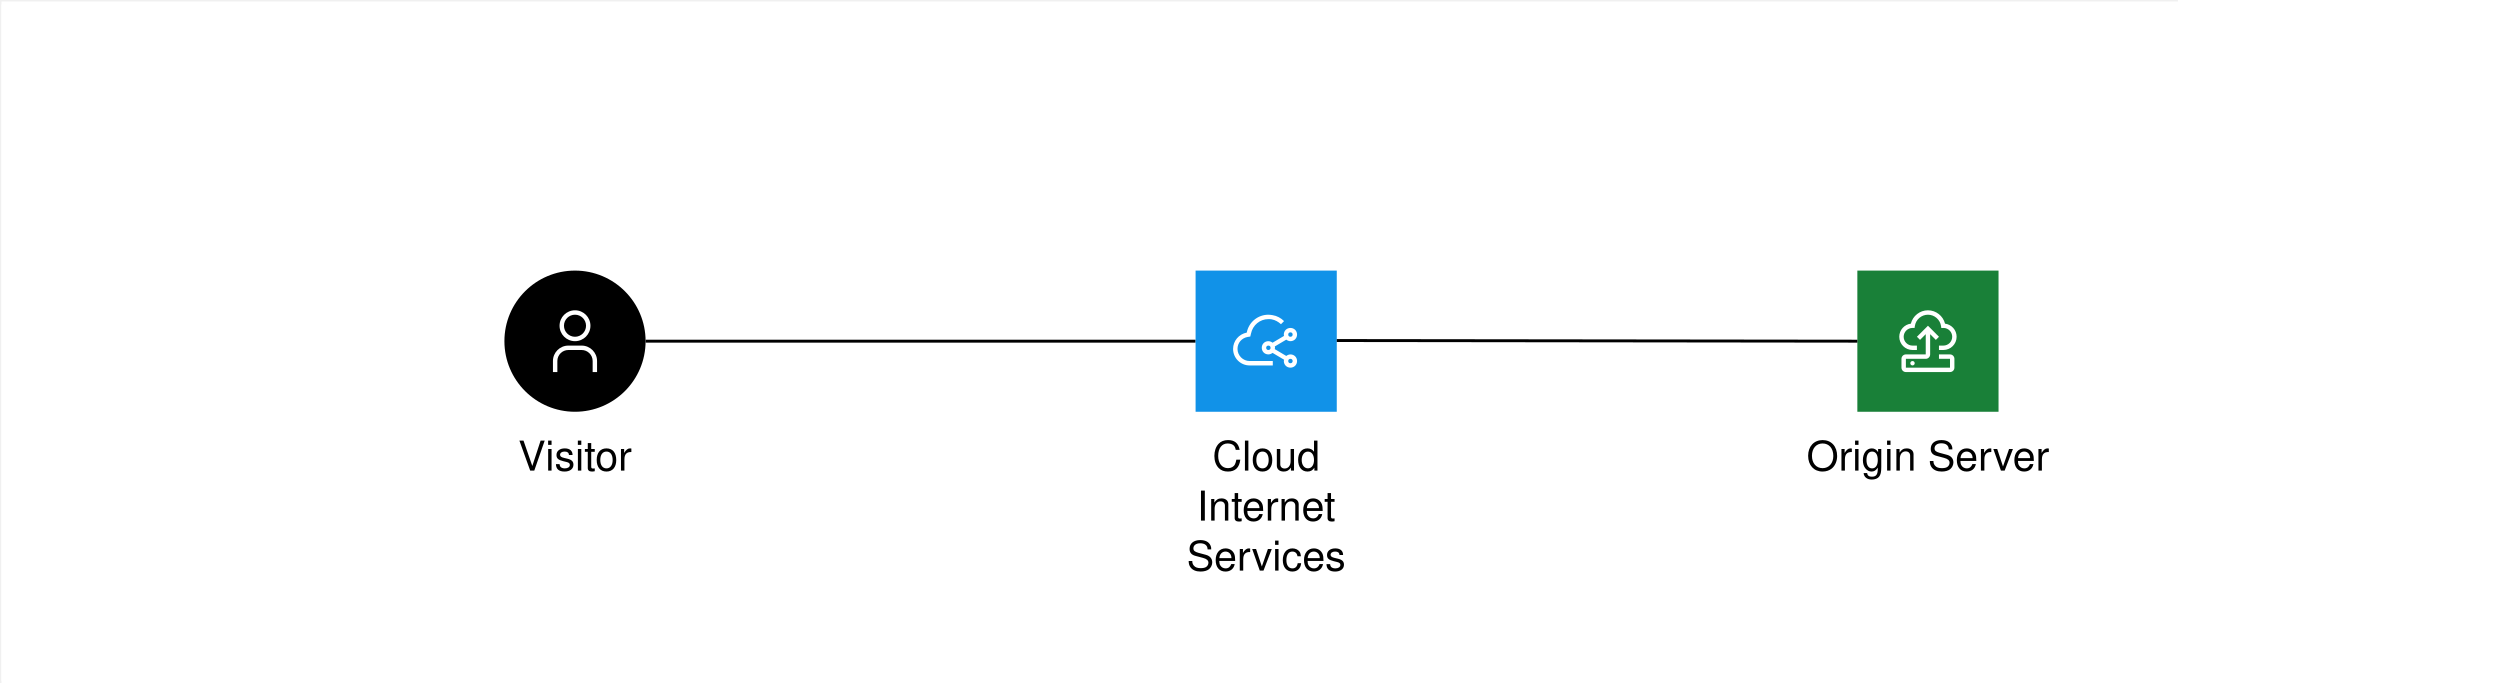
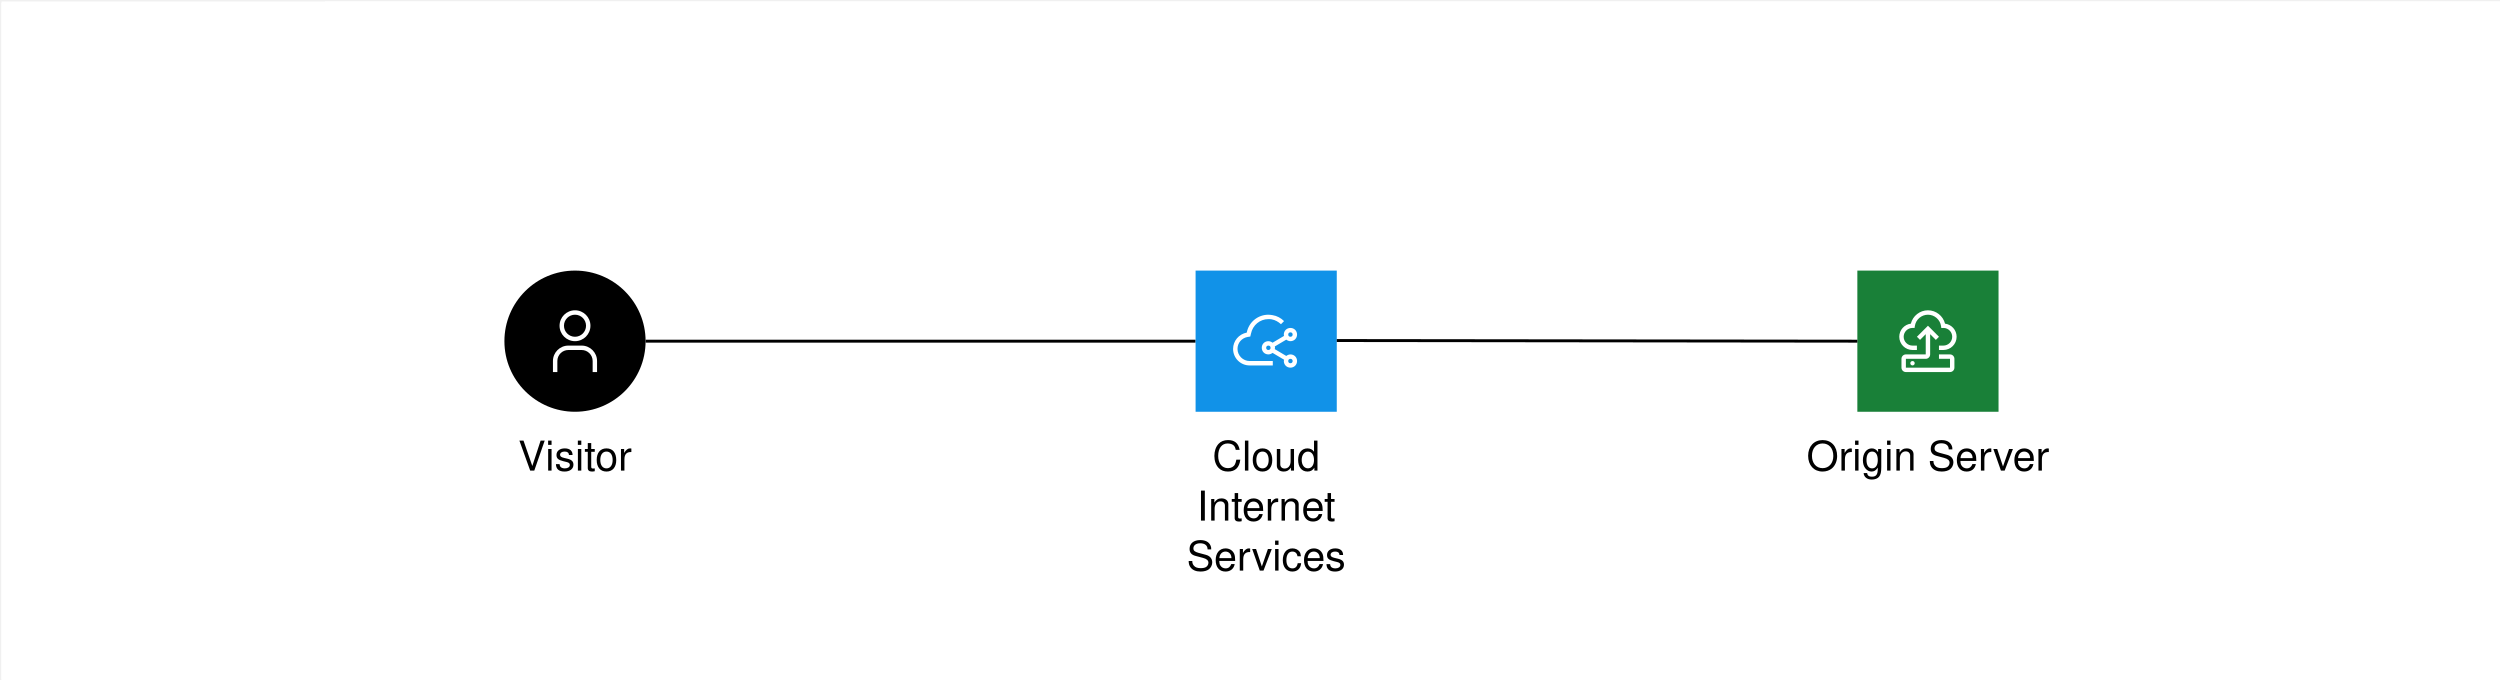
- <svg xmlns="http://www.w3.org/2000/svg" style="background: #ffffff; background-color: #ffffff; color-scheme: light;" version="1.1" width="850px" height="232px" viewBox="-0.5 -0.5 850 232" content="&lt;mxfile host=&quot;app.diagrams.net&quot; agent=&quot;Mozilla/5.0 (Macintosh; Intel Mac OS X 10_15_7) AppleWebKit/537.36 (KHTML, like Gecko) Chrome/138.0.0.0 Safari/537.36 Edg/138.0.0.0&quot; version=&quot;27.2.0&quot; scale=&quot;1&quot; border=&quot;0&quot;&gt;&#10;  &lt;diagram name=&quot;Page-1&quot; id=&quot;VMQzMJBvYHzRfyUvyS4v&quot;&gt;&#10;    &lt;mxGraphModel dx=&quot;1226&quot; dy=&quot;698&quot; grid=&quot;1&quot; gridSize=&quot;10&quot; guides=&quot;1&quot; tooltips=&quot;1&quot; connect=&quot;1&quot; arrows=&quot;1&quot; fold=&quot;1&quot; page=&quot;1&quot; pageScale=&quot;1&quot; pageWidth=&quot;850&quot; pageHeight=&quot;1100&quot; math=&quot;0&quot; shadow=&quot;0&quot;&gt;&#10;      &lt;root&gt;&#10;        &lt;mxCell id=&quot;0&quot; /&gt;&#10;        &lt;mxCell id=&quot;1&quot; parent=&quot;0&quot; /&gt;&#10;        &lt;mxCell id=&quot;dlb-fHAUYnm78_AOpvT9-1&quot; value=&quot;&quot; style=&quot;rounded=0;whiteSpace=wrap;html=1;fillColor=default;strokeColor=none;&quot; vertex=&quot;1&quot; parent=&quot;1&quot;&gt;&#10;          &lt;mxGeometry x=&quot;120&quot; y=&quot;179.5&quot; width=&quot;620&quot; height=&quot;230&quot; as=&quot;geometry&quot; /&gt;&#10;        &lt;/mxCell&gt;&#10;        &lt;mxCell id=&quot;dlb-fHAUYnm78_AOpvT9-22&quot; value=&quot;&quot; style=&quot;endArrow=none;html=1;rounded=0;entryX=0;entryY=0.5;entryDx=0;entryDy=0;exitX=1;exitY=0.5;exitDx=0;exitDy=0;&quot; edge=&quot;1&quot; parent=&quot;1&quot; source=&quot;dlb-fHAUYnm78_AOpvT9-23&quot; target=&quot;dlb-fHAUYnm78_AOpvT9-25&quot;&gt;&#10;          &lt;mxGeometry width=&quot;50&quot; height=&quot;50&quot; relative=&quot;1&quot; as=&quot;geometry&quot;&gt;&#10;            &lt;mxPoint x=&quot;221&quot; y=&quot;294&quot; as=&quot;sourcePoint&quot; /&gt;&#10;            &lt;mxPoint x=&quot;401&quot; y=&quot;295.5&quot; as=&quot;targetPoint&quot; /&gt;&#10;          &lt;/mxGeometry&gt;&#10;        &lt;/mxCell&gt;&#10;        &lt;mxCell id=&quot;dlb-fHAUYnm78_AOpvT9-23&quot; value=&quot;Visitor&quot; style=&quot;shape=ellipse;fillColor=#000000;aspect=fixed;resizable=0;labelPosition=center;verticalLabelPosition=bottom;align=center;verticalAlign=top;strokeColor=none;fontSize=14;&quot; vertex=&quot;1&quot; parent=&quot;1&quot;&gt;&#10;          &lt;mxGeometry x=&quot;171&quot; y=&quot;270.5&quot; width=&quot;48&quot; height=&quot;48&quot; as=&quot;geometry&quot; /&gt;&#10;        &lt;/mxCell&gt;&#10;        &lt;mxCell id=&quot;dlb-fHAUYnm78_AOpvT9-24&quot; value=&quot;&quot; style=&quot;fillColor=#ffffff;strokeColor=none;dashed=0;outlineConnect=0;html=1;labelPosition=center;verticalLabelPosition=bottom;verticalAlign=top;part=1;movable=0;resizable=0;rotatable=0;shape=mxgraph.ibm_cloud.user&quot; vertex=&quot;1&quot; parent=&quot;dlb-fHAUYnm78_AOpvT9-23&quot;&gt;&#10;          &lt;mxGeometry width=&quot;24&quot; height=&quot;24&quot; relative=&quot;1&quot; as=&quot;geometry&quot;&gt;&#10;            &lt;mxPoint x=&quot;12&quot; y=&quot;12&quot; as=&quot;offset&quot; /&gt;&#10;          &lt;/mxGeometry&gt;&#10;        &lt;/mxCell&gt;&#10;        &lt;mxCell id=&quot;dlb-fHAUYnm78_AOpvT9-25&quot; value=&quot;Cloud &amp;#xa;Internet &amp;#xa;Services&quot; style=&quot;shape=rect;fillColor=#1192E8;aspect=fixed;resizable=0;labelPosition=center;verticalLabelPosition=bottom;align=center;verticalAlign=top;strokeColor=none;fontSize=14;&quot; vertex=&quot;1&quot; parent=&quot;1&quot;&gt;&#10;          &lt;mxGeometry x=&quot;406&quot; y=&quot;270.5&quot; width=&quot;48&quot; height=&quot;48&quot; as=&quot;geometry&quot; /&gt;&#10;        &lt;/mxCell&gt;&#10;        &lt;mxCell id=&quot;dlb-fHAUYnm78_AOpvT9-26&quot; value=&quot;&quot; style=&quot;fillColor=#ffffff;strokeColor=none;dashed=0;outlineConnect=0;html=1;labelPosition=center;verticalLabelPosition=bottom;verticalAlign=top;part=1;movable=0;resizable=0;rotatable=0;shape=mxgraph.ibm_cloud.ibm-cloud--internet-services&quot; vertex=&quot;1&quot; parent=&quot;dlb-fHAUYnm78_AOpvT9-25&quot;&gt;&#10;          &lt;mxGeometry width=&quot;24&quot; height=&quot;24&quot; relative=&quot;1&quot; as=&quot;geometry&quot;&gt;&#10;            &lt;mxPoint x=&quot;12&quot; y=&quot;12&quot; as=&quot;offset&quot; /&gt;&#10;          &lt;/mxGeometry&gt;&#10;        &lt;/mxCell&gt;&#10;        &lt;mxCell id=&quot;dlb-fHAUYnm78_AOpvT9-27&quot; value=&quot;Origin Server&amp;#xa;&quot; style=&quot;shape=rect;fillColor=#198038;aspect=fixed;resizable=0;labelPosition=center;verticalLabelPosition=bottom;align=center;verticalAlign=top;strokeColor=none;fontSize=14;&quot; vertex=&quot;1&quot; parent=&quot;1&quot;&gt;&#10;          &lt;mxGeometry x=&quot;631&quot; y=&quot;270.5&quot; width=&quot;48&quot; height=&quot;48&quot; as=&quot;geometry&quot; /&gt;&#10;        &lt;/mxCell&gt;&#10;        &lt;mxCell id=&quot;dlb-fHAUYnm78_AOpvT9-28&quot; value=&quot;&quot; style=&quot;fillColor=#ffffff;strokeColor=none;dashed=0;outlineConnect=0;html=1;labelPosition=center;verticalLabelPosition=bottom;verticalAlign=top;part=1;movable=0;resizable=0;rotatable=0;shape=mxgraph.ibm_cloud.ibm-cloud--virtual-server-classic&quot; vertex=&quot;1&quot; parent=&quot;dlb-fHAUYnm78_AOpvT9-27&quot;&gt;&#10;          &lt;mxGeometry width=&quot;24&quot; height=&quot;24&quot; relative=&quot;1&quot; as=&quot;geometry&quot;&gt;&#10;            &lt;mxPoint x=&quot;12&quot; y=&quot;12&quot; as=&quot;offset&quot; /&gt;&#10;          &lt;/mxGeometry&gt;&#10;        &lt;/mxCell&gt;&#10;        &lt;mxCell id=&quot;dlb-fHAUYnm78_AOpvT9-29&quot; value=&quot;&quot; style=&quot;endArrow=none;html=1;rounded=0;exitX=1;exitY=0.5;exitDx=0;exitDy=0;&quot; edge=&quot;1&quot; parent=&quot;1&quot;&gt;&#10;          &lt;mxGeometry width=&quot;50&quot; height=&quot;50&quot; relative=&quot;1&quot; as=&quot;geometry&quot;&gt;&#10;            &lt;mxPoint x=&quot;454&quot; y=&quot;294.28&quot; as=&quot;sourcePoint&quot; /&gt;&#10;            &lt;mxPoint x=&quot;631&quot; y=&quot;294.5&quot; as=&quot;targetPoint&quot; /&gt;&#10;          &lt;/mxGeometry&gt;&#10;        &lt;/mxCell&gt;&#10;        &lt;mxCell id=&quot;dlb-fHAUYnm78_AOpvT9-30&quot; value=&quot;&quot; style=&quot;rounded=0;whiteSpace=wrap;html=1;fillColor=default;strokeColor=none;&quot; vertex=&quot;1&quot; parent=&quot;1&quot;&gt;&#10;          &lt;mxGeometry y=&quot;180&quot; width=&quot;120&quot; height=&quot;230&quot; as=&quot;geometry&quot; /&gt;&#10;        &lt;/mxCell&gt;&#10;        &lt;mxCell id=&quot;dlb-fHAUYnm78_AOpvT9-31&quot; value=&quot;&quot; style=&quot;rounded=0;whiteSpace=wrap;html=1;fillColor=default;strokeColor=none;&quot; vertex=&quot;1&quot; parent=&quot;1&quot;&gt;&#10;          &lt;mxGeometry x=&quot;740&quot; y=&quot;178.5&quot; width=&quot;110&quot; height=&quot;230&quot; as=&quot;geometry&quot; /&gt;&#10;        &lt;/mxCell&gt;&#10;      &lt;/root&gt;&#10;    &lt;/mxGraphModel&gt;&#10;  &lt;/diagram&gt;&#10;&lt;/mxfile&gt;&#10;">
+ <svg xmlns="http://www.w3.org/2000/svg" style="background: #ffffff; background-color: #ffffff; color-scheme: light;" version="1.1" width="850px" height="231px" viewBox="-0.5 -0.5 850 231" content="&lt;mxfile host=&quot;app.diagrams.net&quot; agent=&quot;Mozilla/5.0 (Macintosh; Intel Mac OS X 10_15_7) AppleWebKit/537.36 (KHTML, like Gecko) Chrome/138.0.0.0 Safari/537.36 Edg/138.0.0.0&quot; version=&quot;27.2.0&quot; scale=&quot;1&quot; border=&quot;0&quot;&gt;&#10;  &lt;diagram name=&quot;Page-1&quot; id=&quot;VMQzMJBvYHzRfyUvyS4v&quot;&gt;&#10;    &lt;mxGraphModel dx=&quot;1226&quot; dy=&quot;698&quot; grid=&quot;1&quot; gridSize=&quot;10&quot; guides=&quot;1&quot; tooltips=&quot;1&quot; connect=&quot;1&quot; arrows=&quot;1&quot; fold=&quot;1&quot; page=&quot;1&quot; pageScale=&quot;1&quot; pageWidth=&quot;850&quot; pageHeight=&quot;1100&quot; math=&quot;0&quot; shadow=&quot;0&quot;&gt;&#10;      &lt;root&gt;&#10;        &lt;mxCell id=&quot;0&quot; /&gt;&#10;        &lt;mxCell id=&quot;1&quot; parent=&quot;0&quot; /&gt;&#10;        &lt;mxCell id=&quot;dlb-fHAUYnm78_AOpvT9-1&quot; value=&quot;&quot; style=&quot;rounded=0;whiteSpace=wrap;html=1;fillColor=default;strokeColor=none;&quot; vertex=&quot;1&quot; parent=&quot;1&quot;&gt;&#10;          &lt;mxGeometry x=&quot;110&quot; y=&quot;111&quot; width=&quot;630&quot; height=&quot;230&quot; as=&quot;geometry&quot; /&gt;&#10;        &lt;/mxCell&gt;&#10;        &lt;mxCell id=&quot;dlb-fHAUYnm78_AOpvT9-22&quot; value=&quot;&quot; style=&quot;endArrow=none;html=1;rounded=0;entryX=0;entryY=0.5;entryDx=0;entryDy=0;exitX=1;exitY=0.5;exitDx=0;exitDy=0;&quot; edge=&quot;1&quot; parent=&quot;1&quot; source=&quot;dlb-fHAUYnm78_AOpvT9-23&quot; target=&quot;dlb-fHAUYnm78_AOpvT9-25&quot;&gt;&#10;          &lt;mxGeometry width=&quot;50&quot; height=&quot;50&quot; relative=&quot;1&quot; as=&quot;geometry&quot;&gt;&#10;            &lt;mxPoint x=&quot;221&quot; y=&quot;226&quot; as=&quot;sourcePoint&quot; /&gt;&#10;            &lt;mxPoint x=&quot;401&quot; y=&quot;227.5&quot; as=&quot;targetPoint&quot; /&gt;&#10;          &lt;/mxGeometry&gt;&#10;        &lt;/mxCell&gt;&#10;        &lt;mxCell id=&quot;dlb-fHAUYnm78_AOpvT9-23&quot; value=&quot;Visitor&quot; style=&quot;shape=ellipse;fillColor=#000000;aspect=fixed;resizable=0;labelPosition=center;verticalLabelPosition=bottom;align=center;verticalAlign=top;strokeColor=none;fontSize=14;&quot; vertex=&quot;1&quot; parent=&quot;1&quot;&gt;&#10;          &lt;mxGeometry x=&quot;171&quot; y=&quot;202.5&quot; width=&quot;48&quot; height=&quot;48&quot; as=&quot;geometry&quot; /&gt;&#10;        &lt;/mxCell&gt;&#10;        &lt;mxCell id=&quot;dlb-fHAUYnm78_AOpvT9-24&quot; value=&quot;&quot; style=&quot;fillColor=#ffffff;strokeColor=none;dashed=0;outlineConnect=0;html=1;labelPosition=center;verticalLabelPosition=bottom;verticalAlign=top;part=1;movable=0;resizable=0;rotatable=0;shape=mxgraph.ibm_cloud.user&quot; vertex=&quot;1&quot; parent=&quot;dlb-fHAUYnm78_AOpvT9-23&quot;&gt;&#10;          &lt;mxGeometry width=&quot;24&quot; height=&quot;24&quot; relative=&quot;1&quot; as=&quot;geometry&quot;&gt;&#10;            &lt;mxPoint x=&quot;12&quot; y=&quot;12&quot; as=&quot;offset&quot; /&gt;&#10;          &lt;/mxGeometry&gt;&#10;        &lt;/mxCell&gt;&#10;        &lt;mxCell id=&quot;dlb-fHAUYnm78_AOpvT9-25&quot; value=&quot;Cloud &amp;#xa;Internet &amp;#xa;Services&quot; style=&quot;shape=rect;fillColor=#1192E8;aspect=fixed;resizable=0;labelPosition=center;verticalLabelPosition=bottom;align=center;verticalAlign=top;strokeColor=none;fontSize=14;&quot; vertex=&quot;1&quot; parent=&quot;1&quot;&gt;&#10;          &lt;mxGeometry x=&quot;406&quot; y=&quot;202.5&quot; width=&quot;48&quot; height=&quot;48&quot; as=&quot;geometry&quot; /&gt;&#10;        &lt;/mxCell&gt;&#10;        &lt;mxCell id=&quot;dlb-fHAUYnm78_AOpvT9-26&quot; value=&quot;&quot; style=&quot;fillColor=#ffffff;strokeColor=none;dashed=0;outlineConnect=0;html=1;labelPosition=center;verticalLabelPosition=bottom;verticalAlign=top;part=1;movable=0;resizable=0;rotatable=0;shape=mxgraph.ibm_cloud.ibm-cloud--internet-services&quot; vertex=&quot;1&quot; parent=&quot;dlb-fHAUYnm78_AOpvT9-25&quot;&gt;&#10;          &lt;mxGeometry width=&quot;24&quot; height=&quot;24&quot; relative=&quot;1&quot; as=&quot;geometry&quot;&gt;&#10;            &lt;mxPoint x=&quot;12&quot; y=&quot;12&quot; as=&quot;offset&quot; /&gt;&#10;          &lt;/mxGeometry&gt;&#10;        &lt;/mxCell&gt;&#10;        &lt;mxCell id=&quot;dlb-fHAUYnm78_AOpvT9-27&quot; value=&quot;Origin Server&amp;#xa;&quot; style=&quot;shape=rect;fillColor=#198038;aspect=fixed;resizable=0;labelPosition=center;verticalLabelPosition=bottom;align=center;verticalAlign=top;strokeColor=none;fontSize=14;&quot; vertex=&quot;1&quot; parent=&quot;1&quot;&gt;&#10;          &lt;mxGeometry x=&quot;631&quot; y=&quot;202.5&quot; width=&quot;48&quot; height=&quot;48&quot; as=&quot;geometry&quot; /&gt;&#10;        &lt;/mxCell&gt;&#10;        &lt;mxCell id=&quot;dlb-fHAUYnm78_AOpvT9-28&quot; value=&quot;&quot; style=&quot;fillColor=#ffffff;strokeColor=none;dashed=0;outlineConnect=0;html=1;labelPosition=center;verticalLabelPosition=bottom;verticalAlign=top;part=1;movable=0;resizable=0;rotatable=0;shape=mxgraph.ibm_cloud.ibm-cloud--virtual-server-classic&quot; vertex=&quot;1&quot; parent=&quot;dlb-fHAUYnm78_AOpvT9-27&quot;&gt;&#10;          &lt;mxGeometry width=&quot;24&quot; height=&quot;24&quot; relative=&quot;1&quot; as=&quot;geometry&quot;&gt;&#10;            &lt;mxPoint x=&quot;12&quot; y=&quot;12&quot; as=&quot;offset&quot; /&gt;&#10;          &lt;/mxGeometry&gt;&#10;        &lt;/mxCell&gt;&#10;        &lt;mxCell id=&quot;dlb-fHAUYnm78_AOpvT9-29&quot; value=&quot;&quot; style=&quot;endArrow=none;html=1;rounded=0;exitX=1;exitY=0.5;exitDx=0;exitDy=0;&quot; edge=&quot;1&quot; parent=&quot;1&quot;&gt;&#10;          &lt;mxGeometry width=&quot;50&quot; height=&quot;50&quot; relative=&quot;1&quot; as=&quot;geometry&quot;&gt;&#10;            &lt;mxPoint x=&quot;454&quot; y=&quot;226.28&quot; as=&quot;sourcePoint&quot; /&gt;&#10;            &lt;mxPoint x=&quot;631&quot; y=&quot;226.5&quot; as=&quot;targetPoint&quot; /&gt;&#10;          &lt;/mxGeometry&gt;&#10;        &lt;/mxCell&gt;&#10;        &lt;mxCell id=&quot;dlb-fHAUYnm78_AOpvT9-30&quot; value=&quot;&quot; style=&quot;rounded=0;whiteSpace=wrap;html=1;fillColor=default;strokeColor=none;&quot; vertex=&quot;1&quot; parent=&quot;1&quot;&gt;&#10;          &lt;mxGeometry y=&quot;111.5&quot; width=&quot;110&quot; height=&quot;230&quot; as=&quot;geometry&quot; /&gt;&#10;        &lt;/mxCell&gt;&#10;        &lt;mxCell id=&quot;dlb-fHAUYnm78_AOpvT9-32&quot; value=&quot;&quot; style=&quot;rounded=0;whiteSpace=wrap;html=1;fillColor=default;strokeColor=none;&quot; vertex=&quot;1&quot; parent=&quot;1&quot;&gt;&#10;          &lt;mxGeometry x=&quot;740&quot; y=&quot;111&quot; width=&quot;110&quot; height=&quot;230&quot; as=&quot;geometry&quot; /&gt;&#10;        &lt;/mxCell&gt;&#10;      &lt;/root&gt;&#10;    &lt;/mxGraphModel&gt;&#10;  &lt;/diagram&gt;&#10;&lt;/mxfile&gt;&#10;">
  <defs />
  <rect fill="#ffffff" width="100%" height="100%" x="0" y="0" style="fill: rgb(255, 255, 255);" />
  <g>
    <g data-cell-id="0">
      <g data-cell-id="1">
        <g data-cell-id="dlb-fHAUYnm78_AOpvT9-1">
          <g>
-             <rect x="120" y="0.5" width="620" height="230" fill="#ffffff" stroke="none" pointer-events="all" style="fill: rgb(255, 255, 255);" />
+             <rect x="110" y="0" width="630" height="230" fill="#ffffff" stroke="none" pointer-events="all" style="fill: rgb(255, 255, 255);" />
          </g>
        </g>
        <g data-cell-id="dlb-fHAUYnm78_AOpvT9-22">
          <g>
            <path d="M 219 115.5 L 406 115.5" fill="none" stroke="#000000" stroke-miterlimit="10" pointer-events="stroke" style="stroke: rgb(0, 0, 0);" />
          </g>
        </g>
        <g data-cell-id="dlb-fHAUYnm78_AOpvT9-23">
          <g>
            <ellipse cx="195" cy="115.5" rx="24" ry="24" fill="#000000" stroke="none" pointer-events="all" style="fill: rgb(0, 0, 0);" />
          </g>
          <g>
            <g fill="#000000" font-family="Helvetica" text-anchor="middle" font-size="14px" style="fill: rgb(0, 0, 0);">
              <text x="195" y="159.5">Visitor</text>
            </g>
          </g>
          <g data-cell-id="dlb-fHAUYnm78_AOpvT9-24">
            <g>
              <rect x="183" y="103.5" width="24" height="24" fill="none" stroke="none" pointer-events="all" />
              <rect x="183" y="103.5" width="0" height="0" fill="none" stroke="none" pointer-events="all" />
              <path d="M 195 106.5 C 197.07 106.5 198.75 108.18 198.75 110.25 C 198.75 112.32 197.07 114 195 114 C 192.93 114 191.25 112.32 191.25 110.25 C 191.25 108.18 192.93 106.5 195 106.5 M 195 105 C 192.1 105 189.75 107.35 189.75 110.25 C 189.75 113.15 192.1 115.5 195 115.5 C 197.9 115.5 200.25 113.15 200.25 110.25 C 200.25 107.35 197.9 105 195 105 Z M 202.5 126 L 201 126 L 201 122.25 C 201 120.18 199.32 118.5 197.25 118.5 L 192.75 118.5 C 190.68 118.5 189 120.18 189 122.25 L 189 126 L 187.5 126 L 187.5 122.25 C 187.5 119.35 189.85 117 192.75 117 L 197.25 117 C 200.15 117 202.5 119.35 202.5 122.25 Z" fill="#ffffff" stroke="none" pointer-events="all" style="fill: rgb(255, 255, 255);" />
            </g>
          </g>
        </g>
        <g data-cell-id="dlb-fHAUYnm78_AOpvT9-25">
          <g>
            <rect x="406" y="91.5" width="48" height="48" fill="#1192e8" stroke="none" pointer-events="all" style="fill: rgb(17, 146, 232);" />
          </g>
          <g>
            <g fill="#000000" font-family="Helvetica" text-anchor="middle" font-size="14px" style="fill: rgb(0, 0, 0);">
              <text x="430" y="159.5">Cloud </text>
              <text x="430" y="176.5">Internet </text>
              <text x="430" y="193.5">Services</text>
            </g>
          </g>
          <g data-cell-id="dlb-fHAUYnm78_AOpvT9-26">
            <g>
              <rect x="418" y="103.5" width="24" height="24" fill="none" stroke="none" pointer-events="all" />
              <rect x="418" y="103.5" width="0" height="0" fill="none" stroke="none" pointer-events="all" />
              <path d="M 438.25 120 C 437.72 120 437.2 120.23 436.83 120.52 L 432.92 118.2 C 432.92 118.05 433 117.9 433 117.75 C 433 117.6 433 117.45 432.92 117.3 L 436.83 114.98 C 437.2 115.27 437.72 115.5 438.25 115.5 C 439.53 115.5 440.5 114.52 440.5 113.25 C 440.5 111.98 439.53 111 438.25 111 C 436.97 111 436 111.98 436 113.25 C 436 113.4 436 113.55 436.08 113.7 L 432.17 116.02 C 431.8 115.73 431.28 115.5 430.75 115.5 C 429.47 115.5 428.5 116.48 428.5 117.75 C 428.5 119.02 429.47 120 430.75 120 C 431.28 120 431.8 119.77 432.17 119.48 L 436.08 121.8 C 436.08 121.95 436 122.1 436 122.25 C 436 123.52 436.97 124.5 438.25 124.5 C 439.53 124.5 440.5 123.52 440.5 122.25 C 440.5 120.98 439.53 120 438.25 120 Z M 438.25 112.5 C 438.7 112.5 439 112.8 439 113.25 C 439 113.7 438.7 114 438.25 114 C 437.8 114 437.5 113.7 437.5 113.25 C 437.5 112.8 437.8 112.5 438.25 112.5 Z M 430.75 118.5 C 430.3 118.5 430 118.2 430 117.75 C 430 117.3 430.3 117 430.75 117 C 431.2 117 431.5 117.3 431.5 117.75 C 431.5 118.2 431.2 118.5 430.75 118.5 Z M 438.25 123 C 437.8 123 437.5 122.7 437.5 122.25 C 437.5 121.8 437.8 121.5 438.25 121.5 C 438.7 121.5 439 121.8 439 122.25 C 439 122.7 438.7 123 438.25 123 Z" fill="#ffffff" stroke="none" pointer-events="all" style="fill: rgb(255, 255, 255);" />
              <path d="M 432.25 122.25 L 424.38 122.25 C 422.13 122.25 420.25 120.38 420.25 118.13 C 420.25 116.1 421.67 114.45 423.63 114.08 L 424.6 113.92 L 424.83 112.95 C 425.42 110.02 427.9 108 430.75 108 C 431.13 108 431.5 108 431.88 108.08 C 433.08 108.3 434.13 108.9 435.03 109.73 L 436.08 108.67 C 435.03 107.63 433.67 106.88 432.17 106.65 C 431.72 106.58 431.2 106.5 430.75 106.5 C 427.22 106.5 424.08 108.98 423.4 112.58 C 420.7 113.1 418.75 115.42 418.75 118.13 C 418.75 121.2 421.22 123.75 424.38 123.75 L 432.25 123.75 L 432.25 122.25 Z" fill="#ffffff" stroke="none" pointer-events="all" style="fill: rgb(255, 255, 255);" />
            </g>
          </g>
        </g>
        <g data-cell-id="dlb-fHAUYnm78_AOpvT9-27">
          <g>
            <rect x="631" y="91.5" width="48" height="48" fill="#198038" stroke="none" pointer-events="all" style="fill: rgb(25, 128, 56);" />
          </g>
          <g>
            <g fill="#000000" font-family="Helvetica" text-anchor="middle" font-size="14px" style="fill: rgb(0, 0, 0);">
              <text x="655" y="159.5">Origin Server</text>
            </g>
          </g>
          <g data-cell-id="dlb-fHAUYnm78_AOpvT9-28">
            <g>
              <rect x="643" y="103.5" width="24" height="24" fill="none" stroke="none" pointer-events="all" />
              <rect x="643" y="103.5" width="0" height="0" fill="none" stroke="none" pointer-events="all" />
              <ellipse cx="649.75" cy="123" rx="0.75" ry="0.75" fill="#ffffff" stroke="none" pointer-events="all" style="fill: rgb(255, 255, 255);" />
              <path d="M 662.5 120 L 658.75 120 L 658.75 121.5 L 662.5 121.5 L 662.5 124.5 L 647.5 124.5 L 647.5 121.5 L 654.25 121.5 C 655.08 121.5 655.75 120.83 655.75 120 L 655.75 113.12 L 657.69 115.07 L 658.75 114 L 655 110.25 L 651.25 114 L 652.31 115.06 L 654.25 113.12 L 654.25 120 L 647.5 120 C 646.67 120 646 120.67 646 121.5 L 646 124.5 C 646 125.33 646.67 126 647.5 126 L 662.5 126 C 663.33 126 664 125.33 664 124.5 L 664 121.5 C 664 120.67 663.33 120 662.5 120 Z" fill="#ffffff" stroke="none" pointer-events="all" style="fill: rgb(255, 255, 255);" />
              <path d="M 660.81 109.54 C 660.15 106.91 657.75 105 655 105 C 652.25 105 649.85 106.91 649.19 109.54 C 646.97 109.82 645.25 111.71 645.25 114 C 645.25 116.48 647.27 118.5 649.75 118.5 L 651.25 118.5 L 651.25 117 L 649.75 117 C 648.09 117 646.75 115.66 646.75 114 C 646.75 112.36 648.08 111.02 649.71 111 L 650.45 111.01 L 650.55 110.36 C 650.87 108.16 652.78 106.5 655 106.5 C 657.22 106.5 659.13 108.16 659.45 110.36 L 659.54 111.02 L 660.2 111.01 L 660.3 111 C 661.93 111.02 663.25 112.36 663.25 114 C 663.25 115.66 661.91 117 660.25 117 L 658.75 117 L 658.75 118.5 L 660.25 118.5 C 662.73 118.5 664.75 116.48 664.75 114 C 664.75 111.71 663.03 109.82 660.81 109.54 Z" fill="#ffffff" stroke="none" pointer-events="all" style="fill: rgb(255, 255, 255);" />
            </g>
          </g>
        </g>
        <g data-cell-id="dlb-fHAUYnm78_AOpvT9-29">
          <g>
            <path d="M 454 115.28 L 631 115.5" fill="none" stroke="#000000" stroke-miterlimit="10" pointer-events="stroke" style="stroke: rgb(0, 0, 0);" />
          </g>
        </g>
        <g data-cell-id="dlb-fHAUYnm78_AOpvT9-30">
          <g>
-             <rect x="0" y="1" width="120" height="230" fill="#ffffff" stroke="none" pointer-events="all" style="fill: rgb(255, 255, 255);" />
+             <rect x="0" y="0.5" width="110" height="230" fill="#ffffff" stroke="none" pointer-events="all" style="fill: rgb(255, 255, 255);" />
          </g>
        </g>
-         <g data-cell-id="dlb-fHAUYnm78_AOpvT9-31">
+         <g data-cell-id="dlb-fHAUYnm78_AOpvT9-32">
          <g>
-             <rect x="740" y="-0.5" width="110" height="230" fill="#ffffff" stroke="none" pointer-events="all" style="fill: rgb(255, 255, 255);" />
+             <rect x="740" y="0" width="110" height="230" fill="#ffffff" stroke="none" pointer-events="all" style="fill: rgb(255, 255, 255);" />
          </g>
        </g>
      </g>
    </g>
  </g>
</svg>
